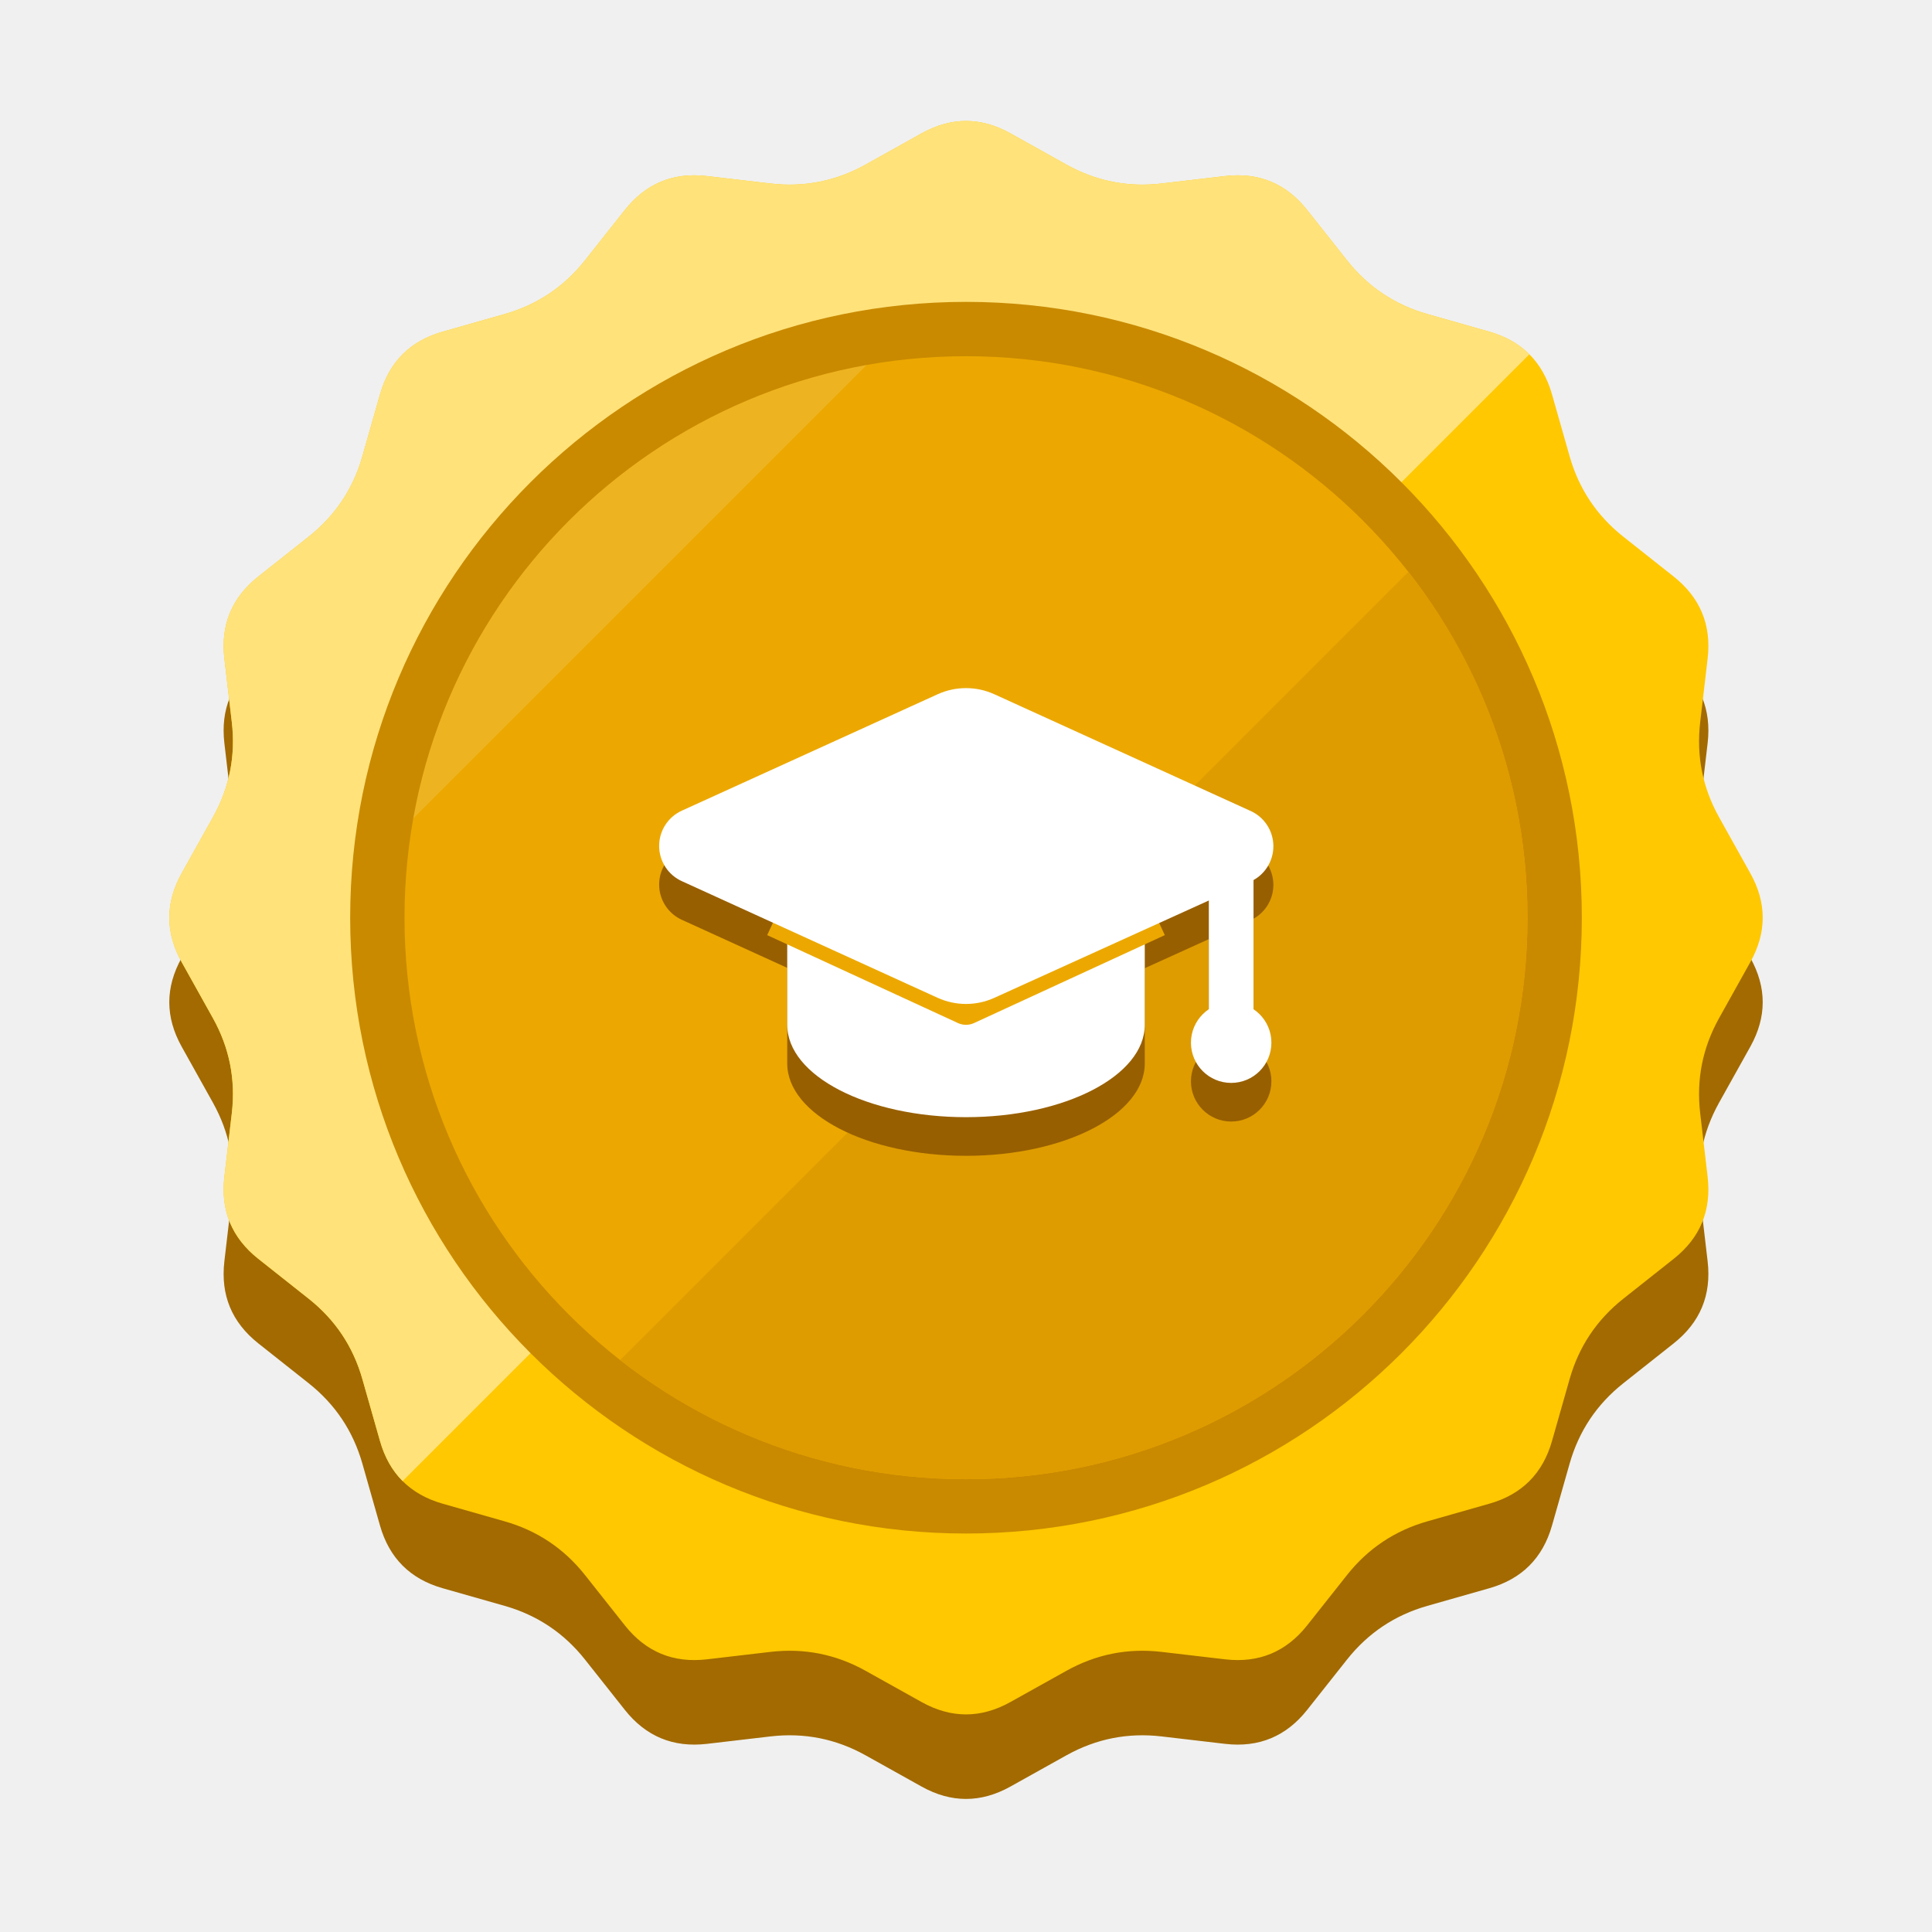
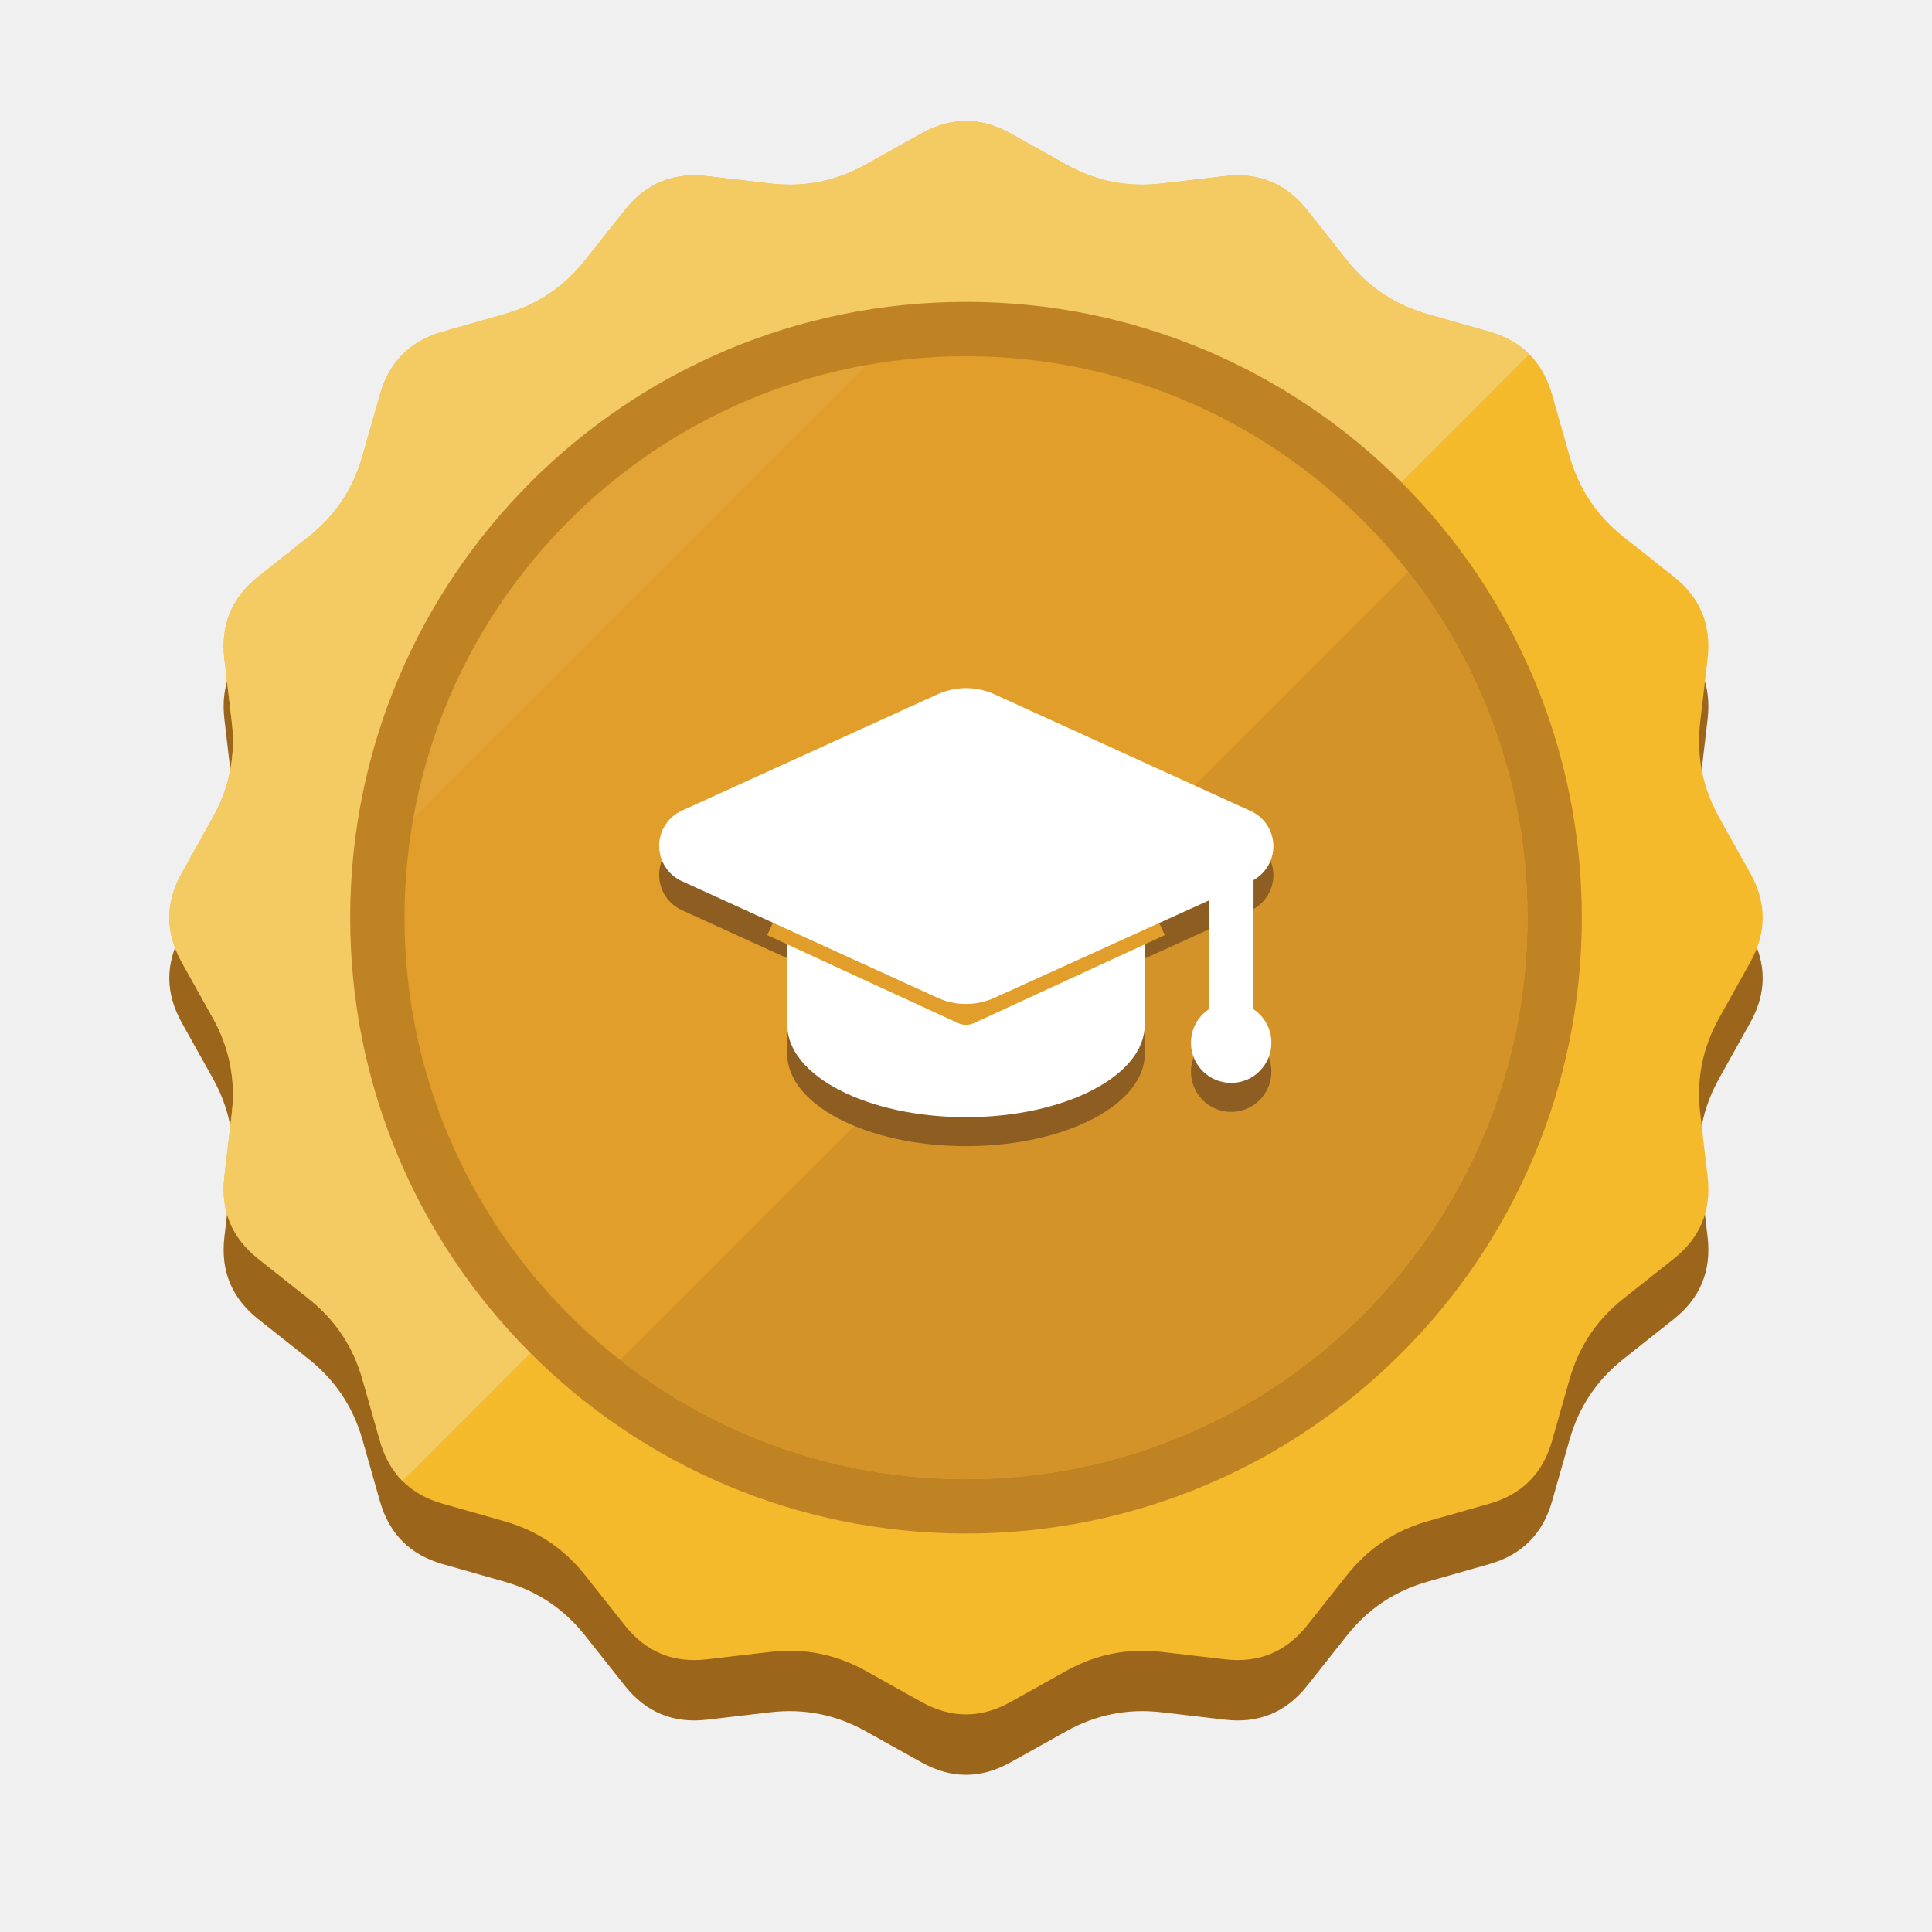
<svg xmlns="http://www.w3.org/2000/svg" viewBox="0 0 160 160" width="160" height="160">
  <defs>
    <clipPath id="A-examen-or-o">
      <path d="M76.33 11.04Q80.00 9.00 83.67 11.04L88.33 13.64Q92.00 15.68 96.17 15.20L101.47 14.58Q105.64 14.10 108.25 17.39L111.56 21.57Q114.17 24.86 118.21 26.01L123.34 27.47Q127.38 28.62 128.53 32.66L129.99 37.79Q131.14 41.83 134.43 44.44L138.61 47.75Q141.90 50.36 141.42 54.53L140.80 59.83Q140.32 64.00 142.36 67.67L144.96 72.33Q147.00 76.00 144.96 79.67L142.36 84.33Q140.32 88.00 140.80 92.17L141.42 97.47Q141.90 101.64 138.61 104.25L134.43 107.56Q131.14 110.17 129.99 114.21L128.53 119.34Q127.38 123.38 123.34 124.53L118.21 125.99Q114.17 127.14 111.56 130.43L108.25 134.61Q105.64 137.90 101.47 137.42L96.17 136.80Q92.00 136.32 88.33 138.36L83.67 140.96Q80.00 143.00 76.33 140.96L71.67 138.36Q68.00 136.32 63.83 136.80L58.53 137.42Q54.36 137.90 51.75 134.61L48.44 130.43Q45.83 127.14 41.79 125.99L36.66 124.53Q32.62 123.38 31.47 119.34L30.01 114.21Q28.86 110.17 25.57 107.56L21.39 104.25Q18.10 101.64 18.58 97.47L19.20 92.17Q19.68 88.00 17.64 84.33L15.04 79.67Q13.00 76.00 15.04 72.33L17.64 67.67Q19.68 64.00 19.20 59.83L18.58 54.53Q18.10 50.36 21.39 47.75L25.57 44.44Q28.86 41.83 30.01 37.79L31.47 32.66Q32.62 28.62 36.66 27.47L41.79 26.01Q45.83 24.86 48.44 21.57L51.75 17.39Q54.36 14.10 58.53 14.58L63.83 15.20Q68.00 15.68 71.67 13.64Z" />
    </clipPath>
    <clipPath id="A-examen-or-f">
      <circle cx="80" cy="76" r="46.5" />
    </clipPath>
  </defs>
-   <g fill="#A26A00" transform="translate(0 7)">
+   <g fill="#9C651C" transform="translate(0 5)">
    <path d="M76.33 11.04Q80.00 9.00 83.67 11.04L88.33 13.64Q92.00 15.68 96.17 15.20L101.47 14.58Q105.64 14.10 108.25 17.39L111.56 21.57Q114.17 24.86 118.21 26.01L123.34 27.47Q127.38 28.62 128.53 32.66L129.99 37.79Q131.14 41.83 134.43 44.44L138.61 47.75Q141.90 50.36 141.42 54.53L140.80 59.83Q140.32 64.00 142.36 67.67L144.96 72.33Q147.00 76.00 144.96 79.67L142.36 84.33Q140.32 88.00 140.80 92.17L141.42 97.47Q141.90 101.64 138.61 104.25L134.43 107.56Q131.14 110.17 129.99 114.21L128.53 119.34Q127.38 123.38 123.34 124.53L118.21 125.99Q114.17 127.14 111.56 130.43L108.25 134.61Q105.64 137.90 101.47 137.42L96.17 136.80Q92.00 136.32 88.33 138.36L83.67 140.96Q80.00 143.00 76.33 140.96L71.67 138.36Q68.00 136.32 63.83 136.80L58.53 137.42Q54.36 137.90 51.75 134.61L48.44 130.43Q45.83 127.14 41.79 125.99L36.66 124.53Q32.62 123.38 31.47 119.34L30.01 114.21Q28.86 110.17 25.57 107.56L21.39 104.25Q18.10 101.64 18.58 97.47L19.20 92.17Q19.68 88.00 17.64 84.33L15.04 79.67Q13.00 76.00 15.04 72.33L17.64 67.67Q19.68 64.00 19.20 59.83L18.58 54.53Q18.10 50.36 21.39 47.75L25.57 44.44Q28.86 41.83 30.01 37.79L31.47 32.66Q32.62 28.62 36.66 27.47L41.79 26.01Q45.83 24.86 48.44 21.57L51.75 17.39Q54.36 14.10 58.53 14.58L63.83 15.20Q68.00 15.68 71.67 13.64Z" />
  </g>
-   <g fill="#FFC800">
+   <g fill="#F4BA2C">
    <path d="M76.33 11.04Q80.00 9.00 83.67 11.04L88.33 13.64Q92.00 15.68 96.17 15.20L101.47 14.58Q105.64 14.10 108.25 17.39L111.56 21.57Q114.17 24.86 118.21 26.01L123.34 27.47Q127.38 28.62 128.53 32.66L129.99 37.79Q131.14 41.83 134.43 44.44L138.61 47.75Q141.90 50.36 141.42 54.53L140.80 59.83Q140.32 64.00 142.36 67.67L144.96 72.33Q147.00 76.00 144.96 79.67L142.36 84.33Q140.32 88.00 140.80 92.17L141.42 97.47Q141.90 101.64 138.61 104.25L134.43 107.56Q131.14 110.17 129.99 114.21L128.53 119.34Q127.38 123.38 123.34 124.53L118.21 125.99Q114.17 127.14 111.56 130.43L108.25 134.61Q105.64 137.90 101.47 137.42L96.17 136.80Q92.00 136.32 88.33 138.36L83.67 140.96Q80.00 143.00 76.33 140.96L71.67 138.36Q68.00 136.32 63.83 136.80L58.53 137.42Q54.36 137.90 51.75 134.61L48.44 130.43Q45.83 127.14 41.79 125.99L36.66 124.53Q32.62 123.38 31.47 119.34L30.01 114.21Q28.86 110.17 25.57 107.56L21.39 104.25Q18.10 101.64 18.58 97.47L19.20 92.17Q19.68 88.00 17.64 84.33L15.04 79.67Q13.00 76.00 15.04 72.33L17.64 67.67Q19.68 64.00 19.20 59.83L18.58 54.53Q18.10 50.36 21.39 47.75L25.57 44.44Q28.86 41.83 30.01 37.79L31.47 32.66Q32.62 28.62 36.66 27.47L41.79 26.01Q45.83 24.86 48.44 21.57L51.75 17.39Q54.36 14.10 58.53 14.58L63.83 15.20Q68.00 15.68 71.67 13.64Z" />
  </g>
-   <g fill="#FFE27A" clip-path="url(#A-examen-or-o)">
+   <g fill="#F4CA63" clip-path="url(#A-examen-or-o)">
    <polygon points="480,-324 -320,476 -320,-324" />
  </g>
-   <g fill="#C98A00">
+   <g fill="#C08324">
    <circle cx="80" cy="76" r="51" />
  </g>
-   <g fill="#ECA800">
+   <g fill="#E19E2A">
    <circle cx="80" cy="76" r="46.5" />
  </g>
-   <g fill="#DE9C00" clip-path="url(#A-examen-or-f)">
+   <g fill="#D49328" clip-path="url(#A-examen-or-f)">
    <polygon points="480,-316 -320,484 480,476" />
  </g>
-   <g fill="#FFFFFF" fill-opacity="0.13" clip-path="url(#A-examen-or-f)">
+   <g fill="#FFFFFF" fill-opacity="0.06" clip-path="url(#A-examen-or-f)">
    <polygon points="20,70 74,16 86,16 20,82" />
  </g>
-   <g fill="#985F00" stroke="#985F00" stroke-width="0" transform="translate(50.39 48.59) scale(2.4675)">
+   <g fill="#8E5D21" stroke="#8E5D21" stroke-width="0" transform="translate(50.39 47.79) scale(2.4675)">
    <path d="M6 12.2V16a6 3.1 0 0 0 12 0V12.2z" />
    <path d="M21.42 10.922a1 1 0 0 0-.019-1.838L12.83 5.18a2 2 0 0 0-1.66 0L2.6 9.08a1 1 0 0 0 0 1.832l8.57 3.908a2 2 0 0 0 1.66 0z" stroke-width="0.6" stroke-linejoin="round" />
-     <path d="M20.9 10.4v5.4" fill="none" stroke="#985F00" stroke-width="1.5" stroke-linecap="round" />
+     <path d="M20.9 10.4v5.4" fill="none" stroke="#8E5D21" stroke-width="1.5" stroke-linecap="round" />
    <circle cx="20.9" cy="16.6" r="1.35" />
  </g>
  <g transform="translate(50.39 45.39) scale(2.4675)">
    <g fill="#FFFFFF" stroke="#FFFFFF" stroke-width="0">
      <path d="M6 12.2V16a6 3.1 0 0 0 12 0V12.2z" />
    </g>
-     <path d="M5.6 12.4l6.4 2.95 6.4-2.95" fill="none" stroke="#ECA800" stroke-width="1.3" stroke-linejoin="round" />
+     <path d="M5.6 12.4l6.4 2.95 6.4-2.95" fill="none" stroke="#E19E2A" stroke-width="1.3" stroke-linejoin="round" />
    <g fill="#FFFFFF" stroke="#FFFFFF" stroke-width="0">
      <path d="M21.42 10.922a1 1 0 0 0-.019-1.838L12.83 5.18a2 2 0 0 0-1.66 0L2.6 9.08a1 1 0 0 0 0 1.832l8.57 3.908a2 2 0 0 0 1.66 0z" stroke-width="0.6" stroke-linejoin="round" />
    </g>
    <g fill="#FFFFFF" stroke="#FFFFFF" stroke-width="0">
      <path d="M20.9 10.4v5.4" fill="none" stroke="#FFFFFF" stroke-width="1.5" stroke-linecap="round" />
    </g>
    <g fill="#FFFFFF" stroke="#FFFFFF" stroke-width="0">
      <circle cx="20.9" cy="16.6" r="1.35" />
    </g>
  </g>
</svg>
